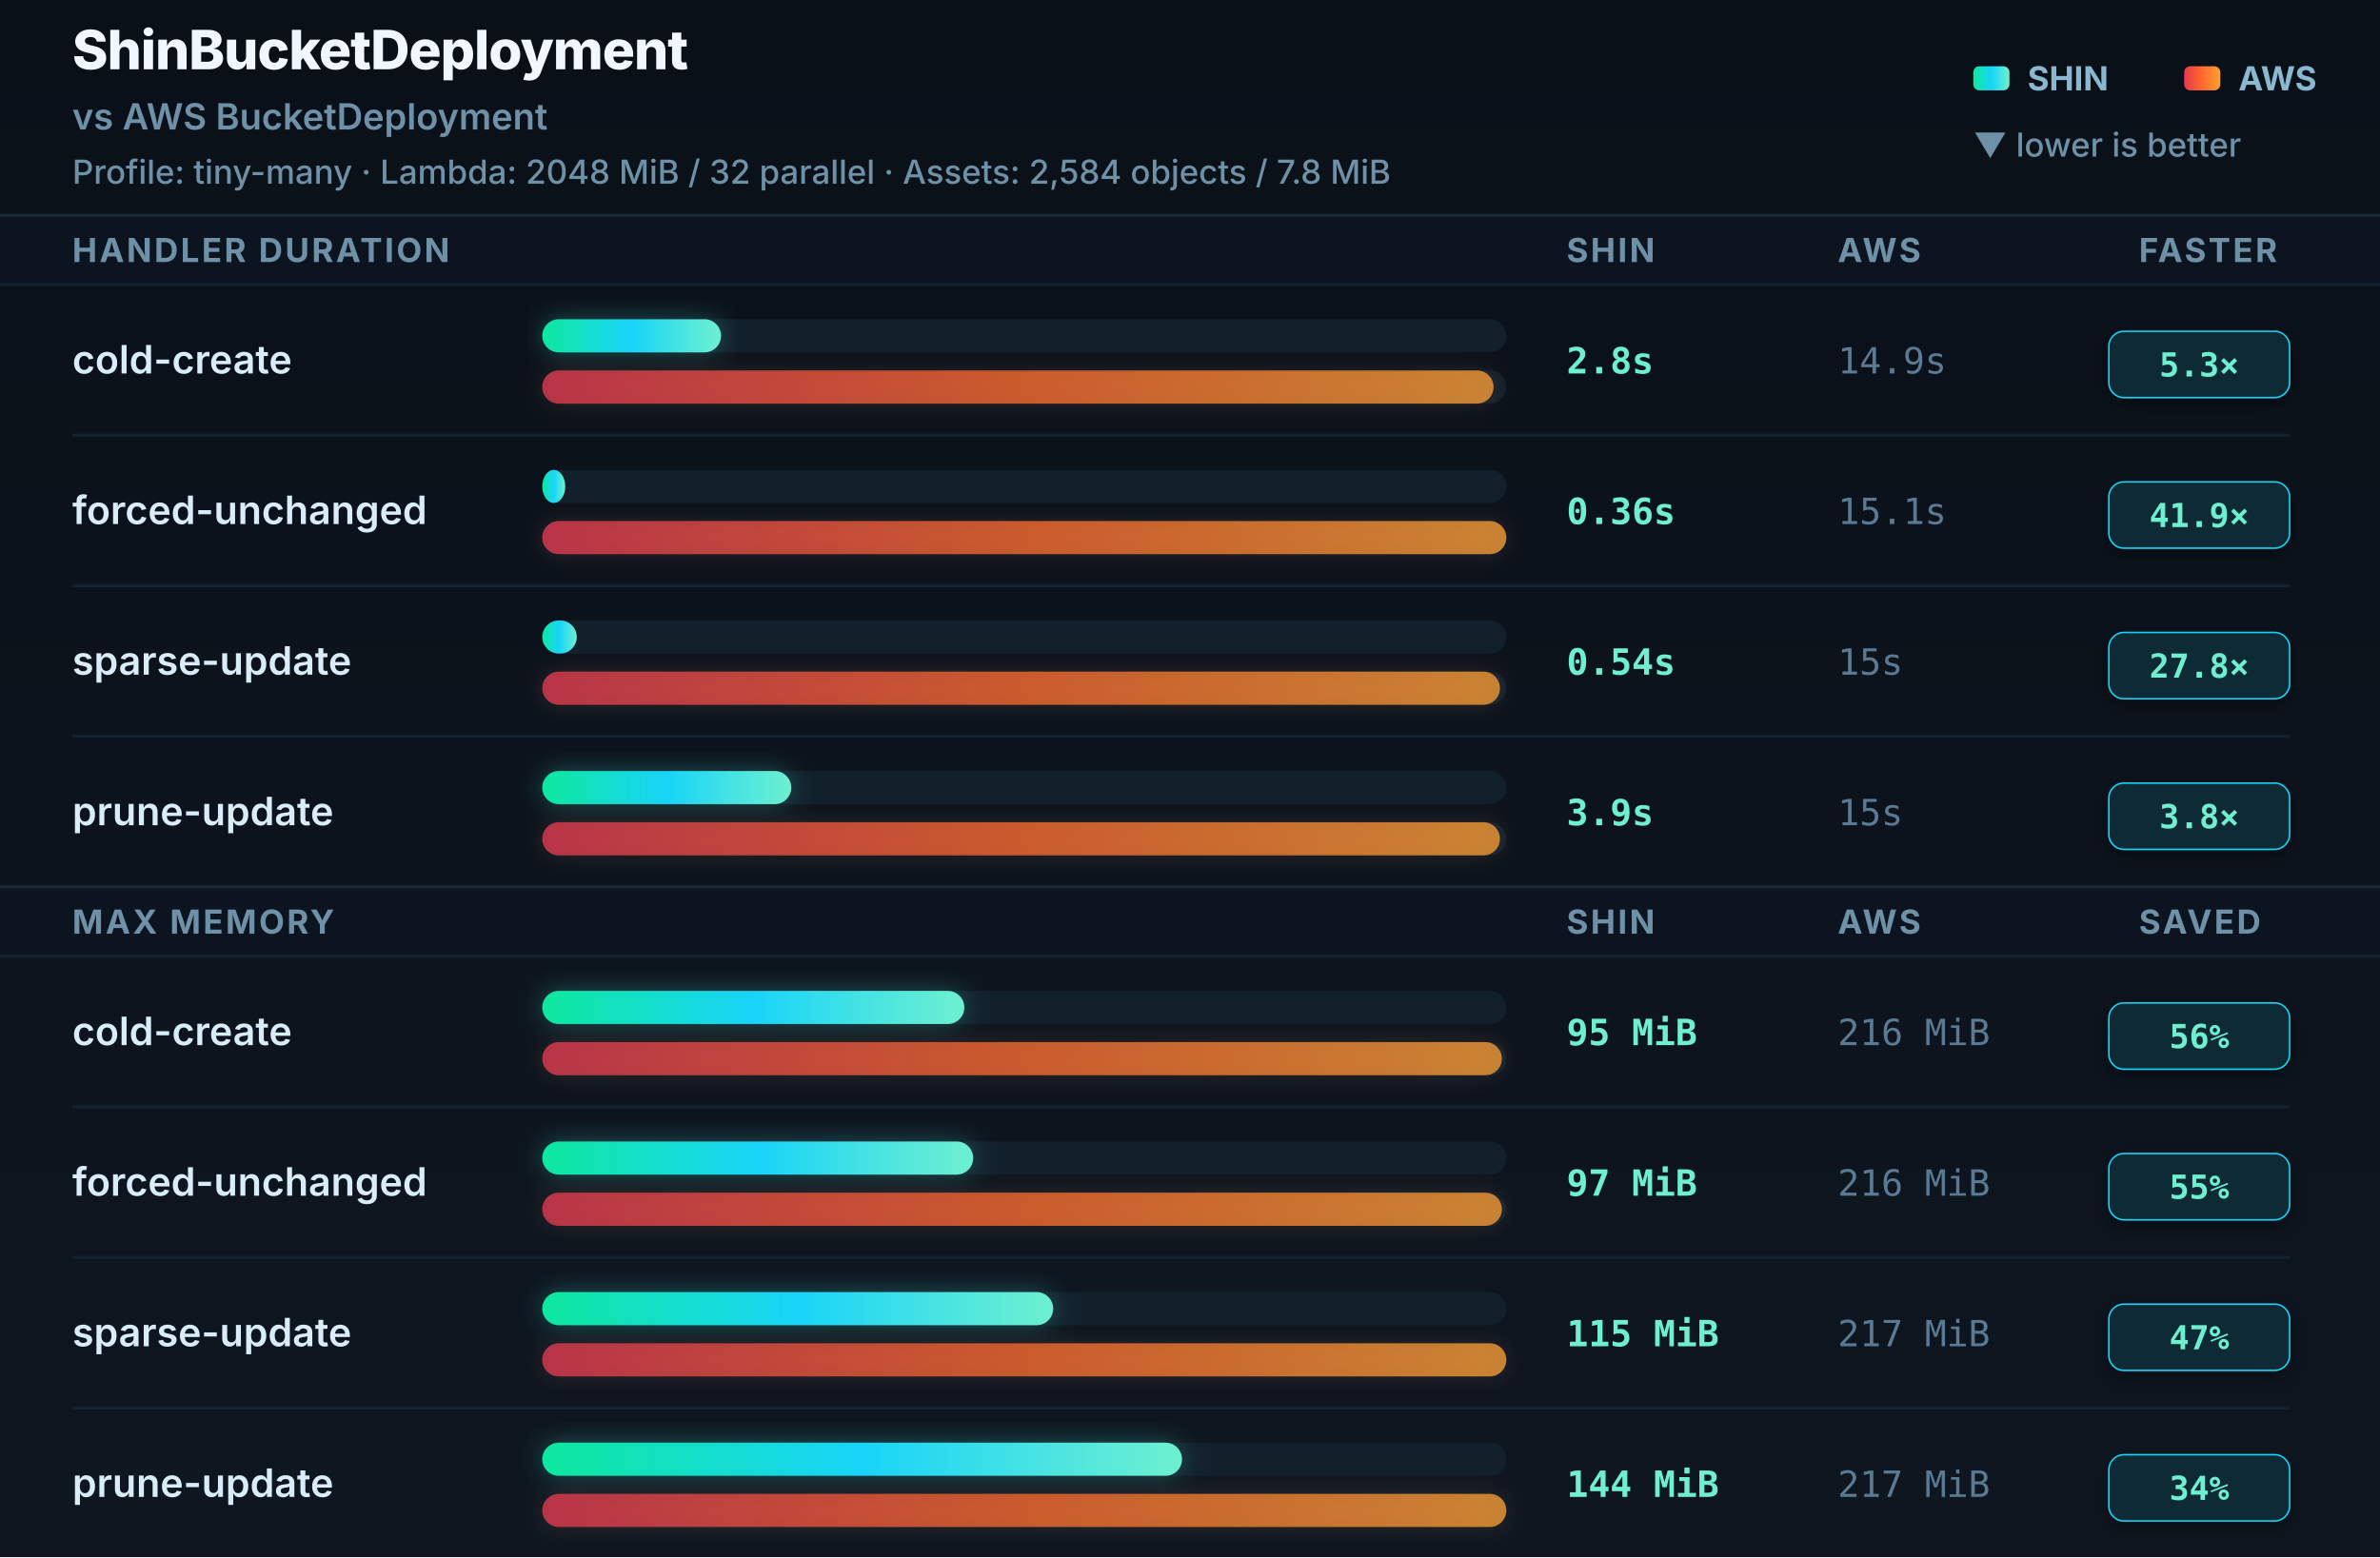
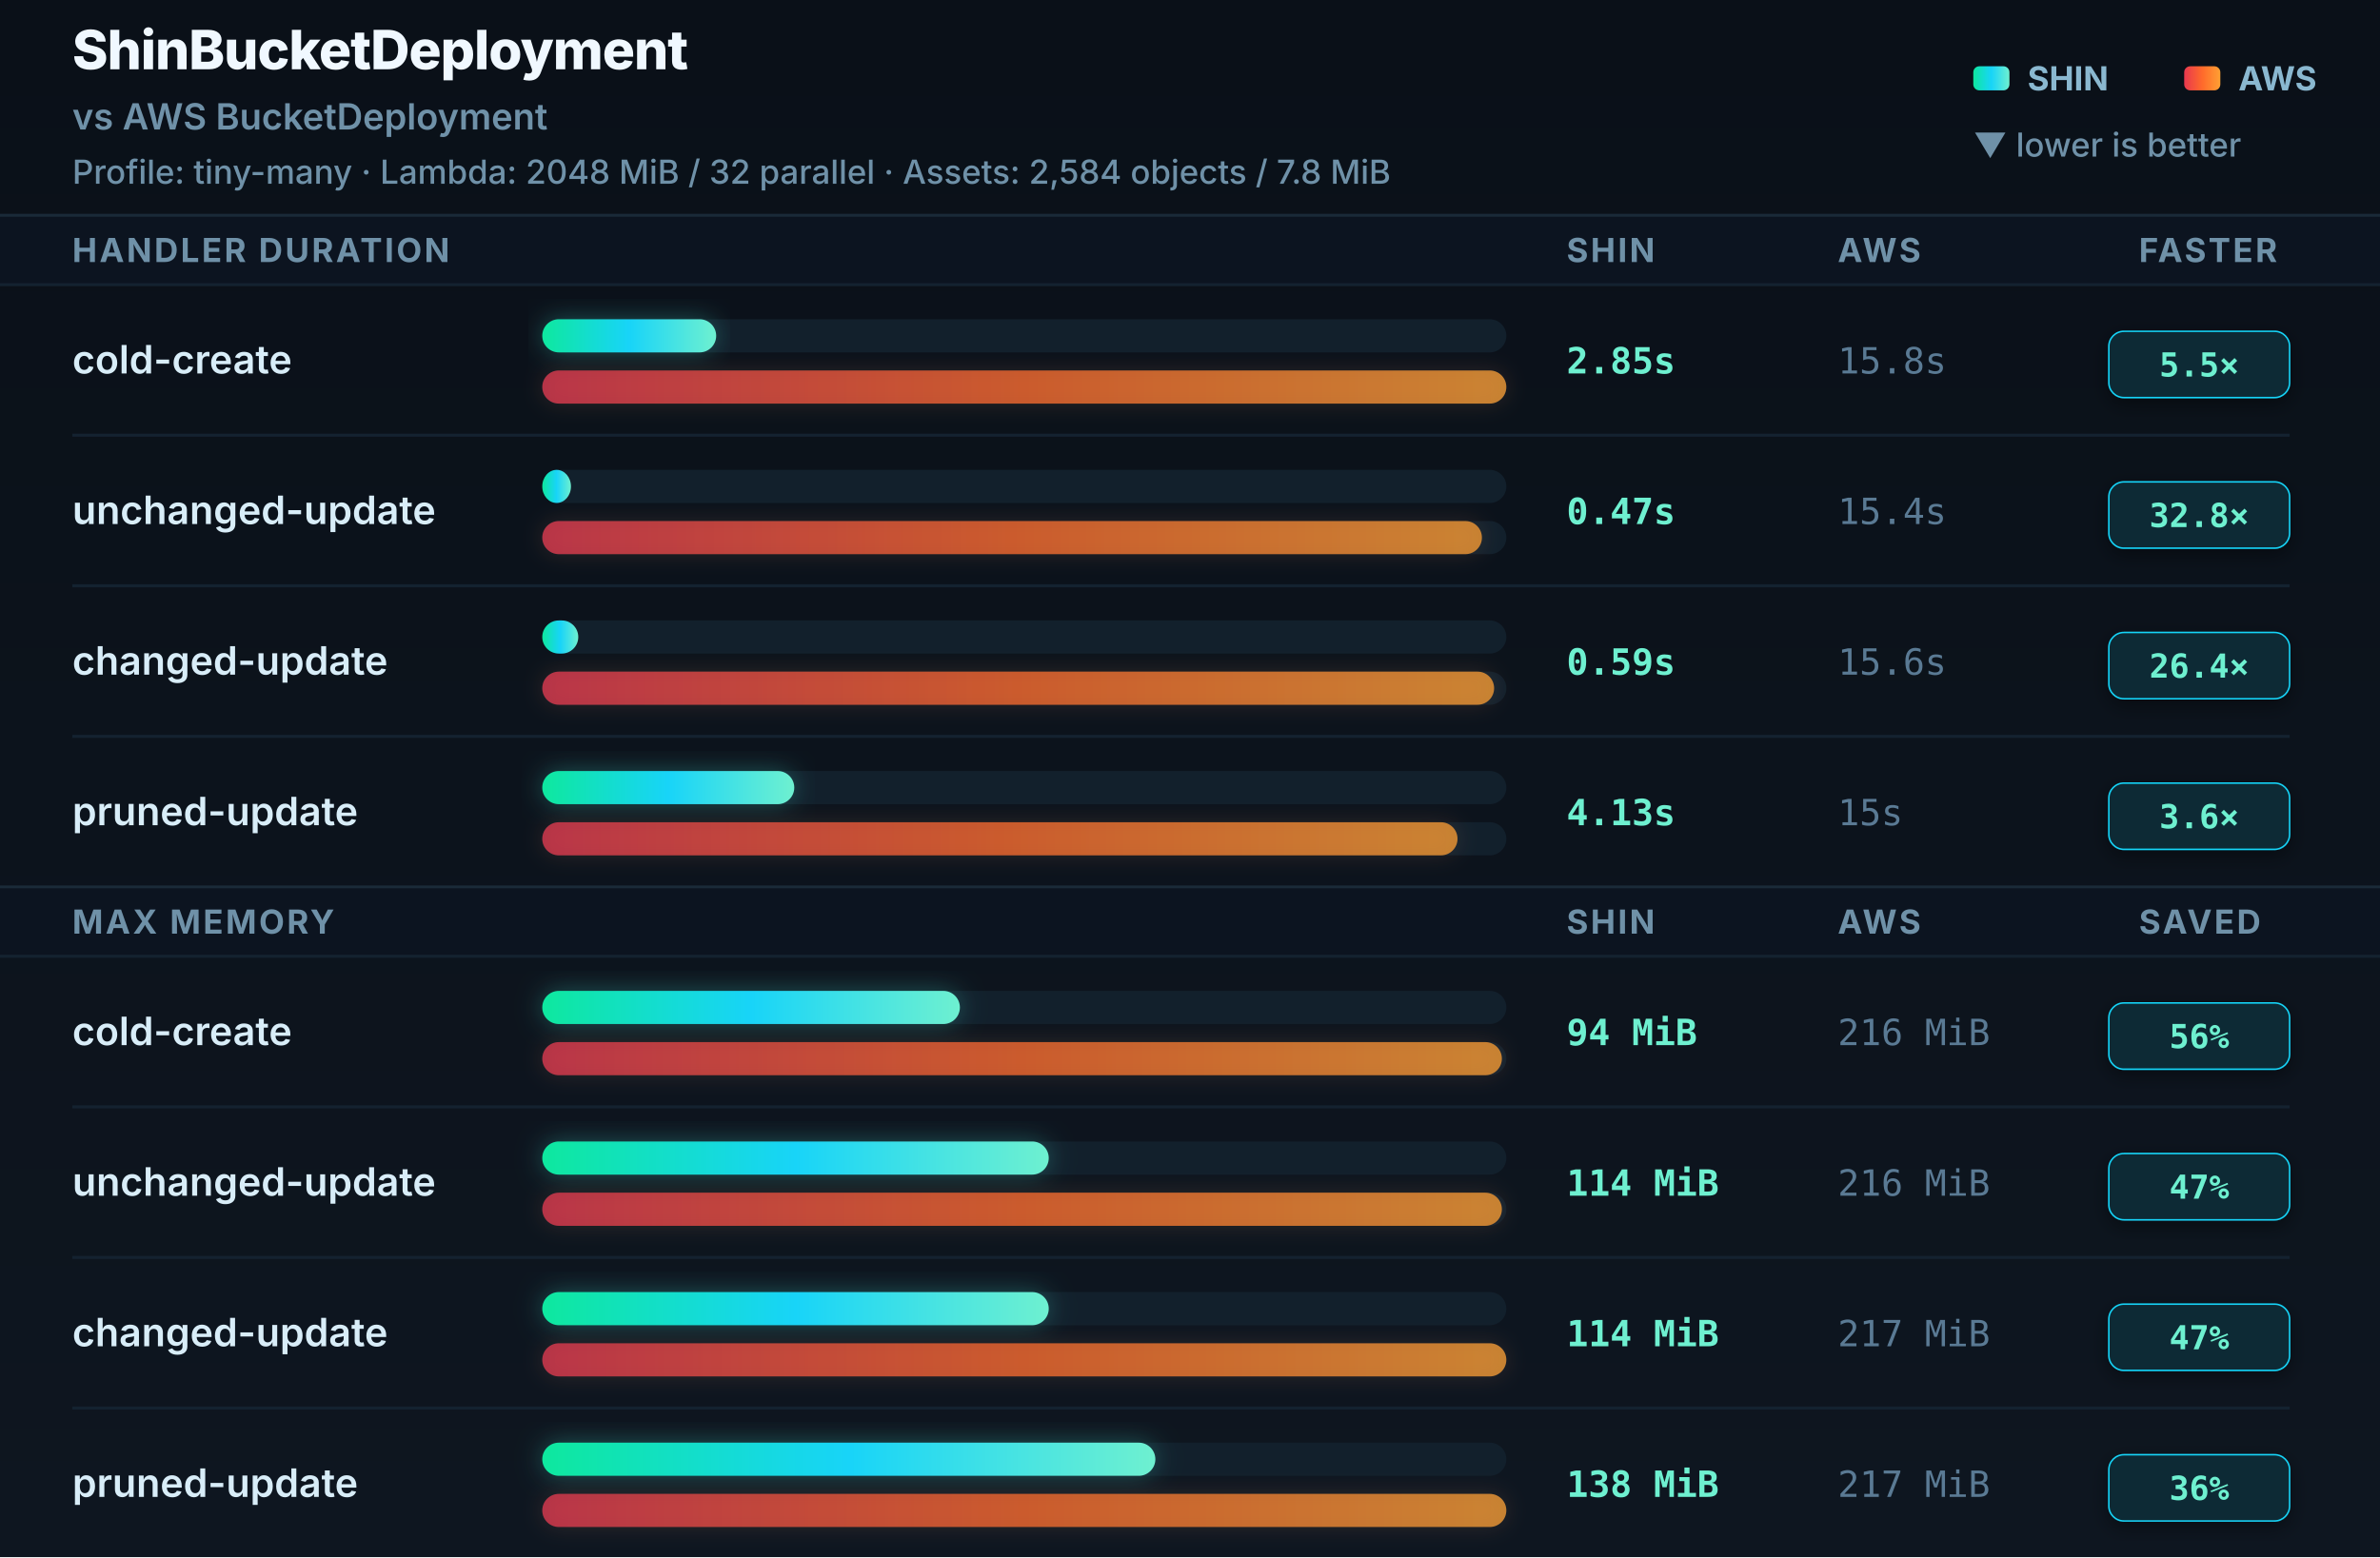
<svg xmlns="http://www.w3.org/2000/svg" width="790" height="517" viewBox="0 0 790 517" role="img" aria-labelledby="title desc">
  <defs>
    <linearGradient id="shin" x1="0" y1="0" x2="1" y2="0">
      <stop offset="0" stop-color="#0ee89e" />
      <stop offset="0.5" stop-color="#18d4f8" />
      <stop offset="1" stop-color="#6ef0d0" />
    </linearGradient>
    <linearGradient id="aws" x1="0" y1="0" x2="1" y2="0">
      <stop offset="0" stop-color="#e8384f" />
      <stop offset="0.5" stop-color="#ff6a2b" />
      <stop offset="1" stop-color="#ffa033" />
    </linearGradient>
    <linearGradient id="bgGrad" x1="0" y1="0" x2="0" y2="1">
      <stop offset="0" stop-color="#0a1018" />
      <stop offset="1" stop-color="#0e1620" />
    </linearGradient>
    <filter id="gS" x="-8%" y="-60%" width="116%" height="220%">
      <feGaussianBlur in="SourceGraphic" stdDeviation="4" />
      <feColorMatrix type="matrix" values="0 0 0 0 0.06 0 0 0 0 0.85 0 0 0 0 0.7 0 0 0 0.6 0" />
    </filter>
    <filter id="gA" x="-8%" y="-60%" width="116%" height="220%">
      <feGaussianBlur in="SourceGraphic" stdDeviation="3.5" />
      <feColorMatrix type="matrix" values="0 0 0 0 0.95 0 0 0 0 0.35 0 0 0 0 0.15 0 0 0 0.4 0" />
    </filter>
    <filter id="badgeShadow" x="-20%" y="-30%" width="140%" height="160%">
      <feDropShadow dx="0" dy="2" stdDeviation="3" flood-color="#000" flood-opacity="0.4" />
    </filter>
  </defs>
  <rect width="790" height="517" fill="url(#bgGrad)" />
  <text x="24" y="23" font-family="Inter, -apple-system, sans-serif" font-size="18" font-weight="800" fill="#f0f8ff" letter-spacing="-0.3">ShinBucketDeployment</text>
  <text x="24" y="43" font-family="Inter, -apple-system, sans-serif" font-size="12" font-weight="600" fill="#6f91a8">vs AWS BucketDeployment</text>
  <text x="24" y="61" font-family="Inter, -apple-system, sans-serif" font-size="11" font-weight="500" fill="#6f91a8">Profile: tiny-many · Lambda: 2048 MiB / 32 parallel · Assets: 2,584 objects / 7.8 MiB</text>
  <rect x="655" y="22" width="12" height="8" rx="2" fill="url(#shin)" />
  <text x="673" y="30" font-family="Inter, -apple-system, sans-serif" font-size="11" font-weight="700" fill="#8ab8d0">SHIN</text>
  <rect x="725" y="22" width="12" height="8" rx="2" fill="url(#aws)" />
  <text x="743" y="30" font-family="Inter, -apple-system, sans-serif" font-size="11" font-weight="700" fill="#8ab8d0">AWS</text>
  <text x="655" y="52" font-family="Inter, -apple-system, sans-serif" font-size="11" font-weight="500" fill="#6f91a8">▼ lower is better</text>
  <rect x="0" y="71" width="790" height="1" fill="#1a2a38" />
  <rect y="72" width="790" height="22" fill="#0c1420" />
  <text x="24" y="87" font-family="Inter, -apple-system, sans-serif" font-size="11" font-weight="700" fill="#6f91a8" letter-spacing="0.8">HANDLER DURATION</text>
  <text x="520" y="87" font-family="Inter, -apple-system, sans-serif" font-size="11" font-weight="700" fill="#6f91a8" letter-spacing="0.8">SHIN</text>
  <text x="610" y="87" font-family="Inter, -apple-system, sans-serif" font-size="11" font-weight="700" fill="#6f91a8" letter-spacing="0.8">AWS</text>
  <text x="710" y="87" font-family="Inter, -apple-system, sans-serif" font-size="11" font-weight="700" fill="#6f91a8" letter-spacing="0.8">FASTER</text>
  <rect x="0" y="94" width="790" height="1" fill="#142230" />
  <text x="24" y="124" font-family="Inter, -apple-system, sans-serif" font-size="13" font-weight="600" fill="#d8edf8">cold-create</text>
  <rect x="180" y="106" width="320" height="11" rx="5.5" fill="#12202c" />
-   <rect x="180" y="106" width="59.338" height="11" rx="5.5" fill="url(#shin)" filter="url(#gS)" opacity="0.5" />
-   <rect x="180" y="106" width="59.338" height="11" rx="5.5" fill="url(#shin)" />
+   <rect x="180" y="106" width="57.722" height="11" rx="5.5" fill="url(#shin)" filter="url(#gS)" opacity="0.5" />
+   <rect x="180" y="106" width="57.722" height="11" rx="5.5" fill="url(#shin)" />
  <rect x="180" y="123" width="320" height="11" rx="5.5" fill="#12202c" />
-   <rect x="180" y="123" width="315.762" height="11" rx="5.5" fill="url(#aws)" filter="url(#gA)" opacity="0.35" />
-   <rect x="180" y="123" width="315.762" height="11" rx="5.5" fill="url(#aws)" opacity="0.75" />
-   <text x="520" y="124" font-family="JetBrains Mono, monospace" font-size="12" font-weight="700" fill="#6ef0d0">2.8s</text>
-   <text x="610" y="124" font-family="JetBrains Mono, monospace" font-size="12" font-weight="400" fill="#5a7a94">14.9s</text>
+   <rect x="180" y="123" width="320" height="11" rx="5.5" fill="url(#aws)" filter="url(#gA)" opacity="0.35" />
+   <rect x="180" y="123" width="320" height="11" rx="5.5" fill="url(#aws)" opacity="0.75" />
+   <text x="520" y="124" font-family="JetBrains Mono, monospace" font-size="12" font-weight="700" fill="#6ef0d0">2.85s</text>
+   <text x="610" y="124" font-family="JetBrains Mono, monospace" font-size="12" font-weight="400" fill="#5a7a94">15.8s</text>
  <rect x="700" y="110" width="60" height="22" rx="5" fill="#082b35" stroke="#18d4f8" stroke-width="0.5" filter="url(#badgeShadow)" />
-   <text x="730" y="125" text-anchor="middle" font-family="JetBrains Mono, monospace" font-size="11" font-weight="800" fill="#6ef0d0">5.3×</text>
+   <text x="730" y="125" text-anchor="middle" font-family="JetBrains Mono, monospace" font-size="11" font-weight="800" fill="#6ef0d0">5.5×</text>
  <rect x="24" y="144" width="736" height="1" fill="#142230" />
-   <text x="24" y="174" font-family="Inter, -apple-system, sans-serif" font-size="13" font-weight="600" fill="#d8edf8">forced-unchanged</text>
+   <text x="24" y="174" font-family="Inter, -apple-system, sans-serif" font-size="13" font-weight="600" fill="#d8edf8">unchanged-update</text>
  <rect x="180" y="156" width="320" height="11" rx="5.5" fill="#12202c" />
-   <rect x="180" y="156" width="7.629" height="11" rx="5.5" fill="url(#shin)" />
+   <rect x="180" y="156" width="9.519" height="11" rx="5.5" fill="url(#shin)" />
  <rect x="180" y="173" width="320" height="11" rx="5.5" fill="#12202c" />
-   <rect x="180" y="173" width="320" height="11" rx="5.5" fill="url(#aws)" filter="url(#gA)" opacity="0.35" />
-   <rect x="180" y="173" width="320" height="11" rx="5.5" fill="url(#aws)" opacity="0.75" />
-   <text x="520" y="174" font-family="JetBrains Mono, monospace" font-size="12" font-weight="700" fill="#6ef0d0">0.36s</text>
-   <text x="610" y="174" font-family="JetBrains Mono, monospace" font-size="12" font-weight="400" fill="#5a7a94">15.1s</text>
+   <rect x="180" y="173" width="311.899" height="11" rx="5.5" fill="url(#aws)" filter="url(#gA)" opacity="0.35" />
+   <rect x="180" y="173" width="311.899" height="11" rx="5.5" fill="url(#aws)" opacity="0.75" />
+   <text x="520" y="174" font-family="JetBrains Mono, monospace" font-size="12" font-weight="700" fill="#6ef0d0">0.47s</text>
+   <text x="610" y="174" font-family="JetBrains Mono, monospace" font-size="12" font-weight="400" fill="#5a7a94">15.4s</text>
  <rect x="700" y="160" width="60" height="22" rx="5" fill="#082b35" stroke="#18d4f8" stroke-width="0.5" filter="url(#badgeShadow)" />
-   <text x="730" y="175" text-anchor="middle" font-family="JetBrains Mono, monospace" font-size="11" font-weight="800" fill="#6ef0d0">41.9×</text>
+   <text x="730" y="175" text-anchor="middle" font-family="JetBrains Mono, monospace" font-size="11" font-weight="800" fill="#6ef0d0">32.8×</text>
  <rect x="24" y="194" width="736" height="1" fill="#142230" />
-   <text x="24" y="224" font-family="Inter, -apple-system, sans-serif" font-size="13" font-weight="600" fill="#d8edf8">sparse-update</text>
+   <text x="24" y="224" font-family="Inter, -apple-system, sans-serif" font-size="13" font-weight="600" fill="#d8edf8">changed-update</text>
  <rect x="180" y="206" width="320" height="11" rx="5.5" fill="#12202c" />
-   <rect x="180" y="206" width="11.444" height="11" rx="5.5" fill="url(#shin)" />
+   <rect x="180" y="206" width="11.949" height="11" rx="5.5" fill="url(#shin)" />
  <rect x="180" y="223" width="320" height="11" rx="5.5" fill="#12202c" />
-   <rect x="180" y="223" width="317.881" height="11" rx="5.5" fill="url(#aws)" filter="url(#gA)" opacity="0.35" />
-   <rect x="180" y="223" width="317.881" height="11" rx="5.5" fill="url(#aws)" opacity="0.75" />
-   <text x="520" y="224" font-family="JetBrains Mono, monospace" font-size="12" font-weight="700" fill="#6ef0d0">0.54s</text>
-   <text x="610" y="224" font-family="JetBrains Mono, monospace" font-size="12" font-weight="400" fill="#5a7a94">15s</text>
+   <rect x="180" y="223" width="315.949" height="11" rx="5.5" fill="url(#aws)" filter="url(#gA)" opacity="0.35" />
+   <rect x="180" y="223" width="315.949" height="11" rx="5.5" fill="url(#aws)" opacity="0.75" />
+   <text x="520" y="224" font-family="JetBrains Mono, monospace" font-size="12" font-weight="700" fill="#6ef0d0">0.59s</text>
+   <text x="610" y="224" font-family="JetBrains Mono, monospace" font-size="12" font-weight="400" fill="#5a7a94">15.6s</text>
  <rect x="700" y="210" width="60" height="22" rx="5" fill="#082b35" stroke="#18d4f8" stroke-width="0.5" filter="url(#badgeShadow)" />
-   <text x="730" y="225" text-anchor="middle" font-family="JetBrains Mono, monospace" font-size="11" font-weight="800" fill="#6ef0d0">27.8×</text>
+   <text x="730" y="225" text-anchor="middle" font-family="JetBrains Mono, monospace" font-size="11" font-weight="800" fill="#6ef0d0">26.4×</text>
  <rect x="24" y="244" width="736" height="1" fill="#142230" />
-   <text x="24" y="274" font-family="Inter, -apple-system, sans-serif" font-size="13" font-weight="600" fill="#d8edf8">prune-update</text>
+   <text x="24" y="274" font-family="Inter, -apple-system, sans-serif" font-size="13" font-weight="600" fill="#d8edf8">pruned-update</text>
  <rect x="180" y="256" width="320" height="11" rx="5.5" fill="#12202c" />
-   <rect x="180" y="256" width="82.649" height="11" rx="5.5" fill="url(#shin)" filter="url(#gS)" opacity="0.5" />
-   <rect x="180" y="256" width="82.649" height="11" rx="5.5" fill="url(#shin)" />
+   <rect x="180" y="256" width="83.646" height="11" rx="5.5" fill="url(#shin)" filter="url(#gS)" opacity="0.5" />
+   <rect x="180" y="256" width="83.646" height="11" rx="5.5" fill="url(#shin)" />
  <rect x="180" y="273" width="320" height="11" rx="5.5" fill="#12202c" />
-   <rect x="180" y="273" width="317.881" height="11" rx="5.5" fill="url(#aws)" filter="url(#gA)" opacity="0.35" />
-   <rect x="180" y="273" width="317.881" height="11" rx="5.5" fill="url(#aws)" opacity="0.75" />
-   <text x="520" y="274" font-family="JetBrains Mono, monospace" font-size="12" font-weight="700" fill="#6ef0d0">3.9s</text>
+   <rect x="180" y="273" width="303.797" height="11" rx="5.5" fill="url(#aws)" filter="url(#gA)" opacity="0.35" />
+   <rect x="180" y="273" width="303.797" height="11" rx="5.5" fill="url(#aws)" opacity="0.75" />
+   <text x="520" y="274" font-family="JetBrains Mono, monospace" font-size="12" font-weight="700" fill="#6ef0d0">4.13s</text>
  <text x="610" y="274" font-family="JetBrains Mono, monospace" font-size="12" font-weight="400" fill="#5a7a94">15s</text>
  <rect x="700" y="260" width="60" height="22" rx="5" fill="#082b35" stroke="#18d4f8" stroke-width="0.5" filter="url(#badgeShadow)" />
-   <text x="730" y="275" text-anchor="middle" font-family="JetBrains Mono, monospace" font-size="11" font-weight="800" fill="#6ef0d0">3.8×</text>
+   <text x="730" y="275" text-anchor="middle" font-family="JetBrains Mono, monospace" font-size="11" font-weight="800" fill="#6ef0d0">3.6×</text>
  <rect x="0" y="294" width="790" height="1" fill="#1a2a38" />
  <rect y="295" width="790" height="22" fill="#0c1420" />
  <text x="24" y="310" font-family="Inter, -apple-system, sans-serif" font-size="11" font-weight="700" fill="#6f91a8" letter-spacing="0.8">MAX MEMORY</text>
  <text x="520" y="310" font-family="Inter, -apple-system, sans-serif" font-size="11" font-weight="700" fill="#6f91a8" letter-spacing="0.8">SHIN</text>
  <text x="610" y="310" font-family="Inter, -apple-system, sans-serif" font-size="11" font-weight="700" fill="#6f91a8" letter-spacing="0.8">AWS</text>
  <text x="710" y="310" font-family="Inter, -apple-system, sans-serif" font-size="11" font-weight="700" fill="#6f91a8" letter-spacing="0.8">SAVED</text>
  <rect x="0" y="317" width="790" height="1" fill="#142230" />
  <text x="24" y="347" font-family="Inter, -apple-system, sans-serif" font-size="13" font-weight="600" fill="#d8edf8">cold-create</text>
  <rect x="180" y="329" width="320" height="11" rx="5.5" fill="#12202c" />
-   <rect x="180" y="329" width="140.092" height="11" rx="5.5" fill="url(#shin)" filter="url(#gS)" opacity="0.5" />
-   <rect x="180" y="329" width="140.092" height="11" rx="5.5" fill="url(#shin)" />
+   <rect x="180" y="329" width="138.618" height="11" rx="5.5" fill="url(#shin)" filter="url(#gS)" opacity="0.5" />
+   <rect x="180" y="329" width="138.618" height="11" rx="5.5" fill="url(#shin)" />
  <rect x="180" y="346" width="320" height="11" rx="5.5" fill="#12202c" />
  <rect x="180" y="346" width="318.525" height="11" rx="5.5" fill="url(#aws)" filter="url(#gA)" opacity="0.35" />
  <rect x="180" y="346" width="318.525" height="11" rx="5.5" fill="url(#aws)" opacity="0.75" />
-   <text x="520" y="347" font-family="JetBrains Mono, monospace" font-size="12" font-weight="700" fill="#6ef0d0">95 MiB</text>
+   <text x="520" y="347" font-family="JetBrains Mono, monospace" font-size="12" font-weight="700" fill="#6ef0d0">94 MiB</text>
  <text x="610" y="347" font-family="JetBrains Mono, monospace" font-size="12" font-weight="400" fill="#5a7a94">216 MiB</text>
  <rect x="700" y="333" width="60" height="22" rx="5" fill="#082b35" stroke="#18d4f8" stroke-width="0.5" filter="url(#badgeShadow)" />
  <text x="730" y="348" text-anchor="middle" font-family="JetBrains Mono, monospace" font-size="11" font-weight="800" fill="#6ef0d0">56%</text>
  <rect x="24" y="367" width="736" height="1" fill="#142230" />
-   <text x="24" y="397" font-family="Inter, -apple-system, sans-serif" font-size="13" font-weight="600" fill="#d8edf8">forced-unchanged</text>
+   <text x="24" y="397" font-family="Inter, -apple-system, sans-serif" font-size="13" font-weight="600" fill="#d8edf8">unchanged-update</text>
  <rect x="180" y="379" width="320" height="11" rx="5.5" fill="#12202c" />
-   <rect x="180" y="379" width="143.041" height="11" rx="5.5" fill="url(#shin)" filter="url(#gS)" opacity="0.5" />
-   <rect x="180" y="379" width="143.041" height="11" rx="5.5" fill="url(#shin)" />
+   <rect x="180" y="379" width="168.111" height="11" rx="5.5" fill="url(#shin)" filter="url(#gS)" opacity="0.5" />
+   <rect x="180" y="379" width="168.111" height="11" rx="5.5" fill="url(#shin)" />
  <rect x="180" y="396" width="320" height="11" rx="5.5" fill="#12202c" />
  <rect x="180" y="396" width="318.525" height="11" rx="5.5" fill="url(#aws)" filter="url(#gA)" opacity="0.35" />
  <rect x="180" y="396" width="318.525" height="11" rx="5.5" fill="url(#aws)" opacity="0.75" />
-   <text x="520" y="397" font-family="JetBrains Mono, monospace" font-size="12" font-weight="700" fill="#6ef0d0">97 MiB</text>
+   <text x="520" y="397" font-family="JetBrains Mono, monospace" font-size="12" font-weight="700" fill="#6ef0d0">114 MiB</text>
  <text x="610" y="397" font-family="JetBrains Mono, monospace" font-size="12" font-weight="400" fill="#5a7a94">216 MiB</text>
  <rect x="700" y="383" width="60" height="22" rx="5" fill="#082b35" stroke="#18d4f8" stroke-width="0.5" filter="url(#badgeShadow)" />
-   <text x="730" y="398" text-anchor="middle" font-family="JetBrains Mono, monospace" font-size="11" font-weight="800" fill="#6ef0d0">55%</text>
+   <text x="730" y="398" text-anchor="middle" font-family="JetBrains Mono, monospace" font-size="11" font-weight="800" fill="#6ef0d0">47%</text>
  <rect x="24" y="417" width="736" height="1" fill="#142230" />
-   <text x="24" y="447" font-family="Inter, -apple-system, sans-serif" font-size="13" font-weight="600" fill="#d8edf8">sparse-update</text>
+   <text x="24" y="447" font-family="Inter, -apple-system, sans-serif" font-size="13" font-weight="600" fill="#d8edf8">changed-update</text>
  <rect x="180" y="429" width="320" height="11" rx="5.5" fill="#12202c" />
-   <rect x="180" y="429" width="169.585" height="11" rx="5.5" fill="url(#shin)" filter="url(#gS)" opacity="0.5" />
-   <rect x="180" y="429" width="169.585" height="11" rx="5.5" fill="url(#shin)" />
+   <rect x="180" y="429" width="168.111" height="11" rx="5.5" fill="url(#shin)" filter="url(#gS)" opacity="0.5" />
+   <rect x="180" y="429" width="168.111" height="11" rx="5.5" fill="url(#shin)" />
  <rect x="180" y="446" width="320" height="11" rx="5.5" fill="#12202c" />
  <rect x="180" y="446" width="320" height="11" rx="5.5" fill="url(#aws)" filter="url(#gA)" opacity="0.35" />
  <rect x="180" y="446" width="320" height="11" rx="5.5" fill="url(#aws)" opacity="0.75" />
-   <text x="520" y="447" font-family="JetBrains Mono, monospace" font-size="12" font-weight="700" fill="#6ef0d0">115 MiB</text>
+   <text x="520" y="447" font-family="JetBrains Mono, monospace" font-size="12" font-weight="700" fill="#6ef0d0">114 MiB</text>
  <text x="610" y="447" font-family="JetBrains Mono, monospace" font-size="12" font-weight="400" fill="#5a7a94">217 MiB</text>
  <rect x="700" y="433" width="60" height="22" rx="5" fill="#082b35" stroke="#18d4f8" stroke-width="0.5" filter="url(#badgeShadow)" />
  <text x="730" y="448" text-anchor="middle" font-family="JetBrains Mono, monospace" font-size="11" font-weight="800" fill="#6ef0d0">47%</text>
  <rect x="24" y="467" width="736" height="1" fill="#142230" />
-   <text x="24" y="497" font-family="Inter, -apple-system, sans-serif" font-size="13" font-weight="600" fill="#d8edf8">prune-update</text>
+   <text x="24" y="497" font-family="Inter, -apple-system, sans-serif" font-size="13" font-weight="600" fill="#d8edf8">pruned-update</text>
  <rect x="180" y="479" width="320" height="11" rx="5.5" fill="#12202c" />
-   <rect x="180" y="479" width="212.35" height="11" rx="5.5" fill="url(#shin)" filter="url(#gS)" opacity="0.5" />
-   <rect x="180" y="479" width="212.35" height="11" rx="5.5" fill="url(#shin)" />
+   <rect x="180" y="479" width="203.502" height="11" rx="5.5" fill="url(#shin)" filter="url(#gS)" opacity="0.5" />
+   <rect x="180" y="479" width="203.502" height="11" rx="5.5" fill="url(#shin)" />
  <rect x="180" y="496" width="320" height="11" rx="5.5" fill="#12202c" />
  <rect x="180" y="496" width="320" height="11" rx="5.5" fill="url(#aws)" filter="url(#gA)" opacity="0.35" />
  <rect x="180" y="496" width="320" height="11" rx="5.5" fill="url(#aws)" opacity="0.75" />
-   <text x="520" y="497" font-family="JetBrains Mono, monospace" font-size="12" font-weight="700" fill="#6ef0d0">144 MiB</text>
+   <text x="520" y="497" font-family="JetBrains Mono, monospace" font-size="12" font-weight="700" fill="#6ef0d0">138 MiB</text>
  <text x="610" y="497" font-family="JetBrains Mono, monospace" font-size="12" font-weight="400" fill="#5a7a94">217 MiB</text>
  <rect x="700" y="483" width="60" height="22" rx="5" fill="#082b35" stroke="#18d4f8" stroke-width="0.5" filter="url(#badgeShadow)" />
-   <text x="730" y="498" text-anchor="middle" font-family="JetBrains Mono, monospace" font-size="11" font-weight="800" fill="#6ef0d0">34%</text>
+   <text x="730" y="498" text-anchor="middle" font-family="JetBrains Mono, monospace" font-size="11" font-weight="800" fill="#6ef0d0">36%</text>
</svg>
